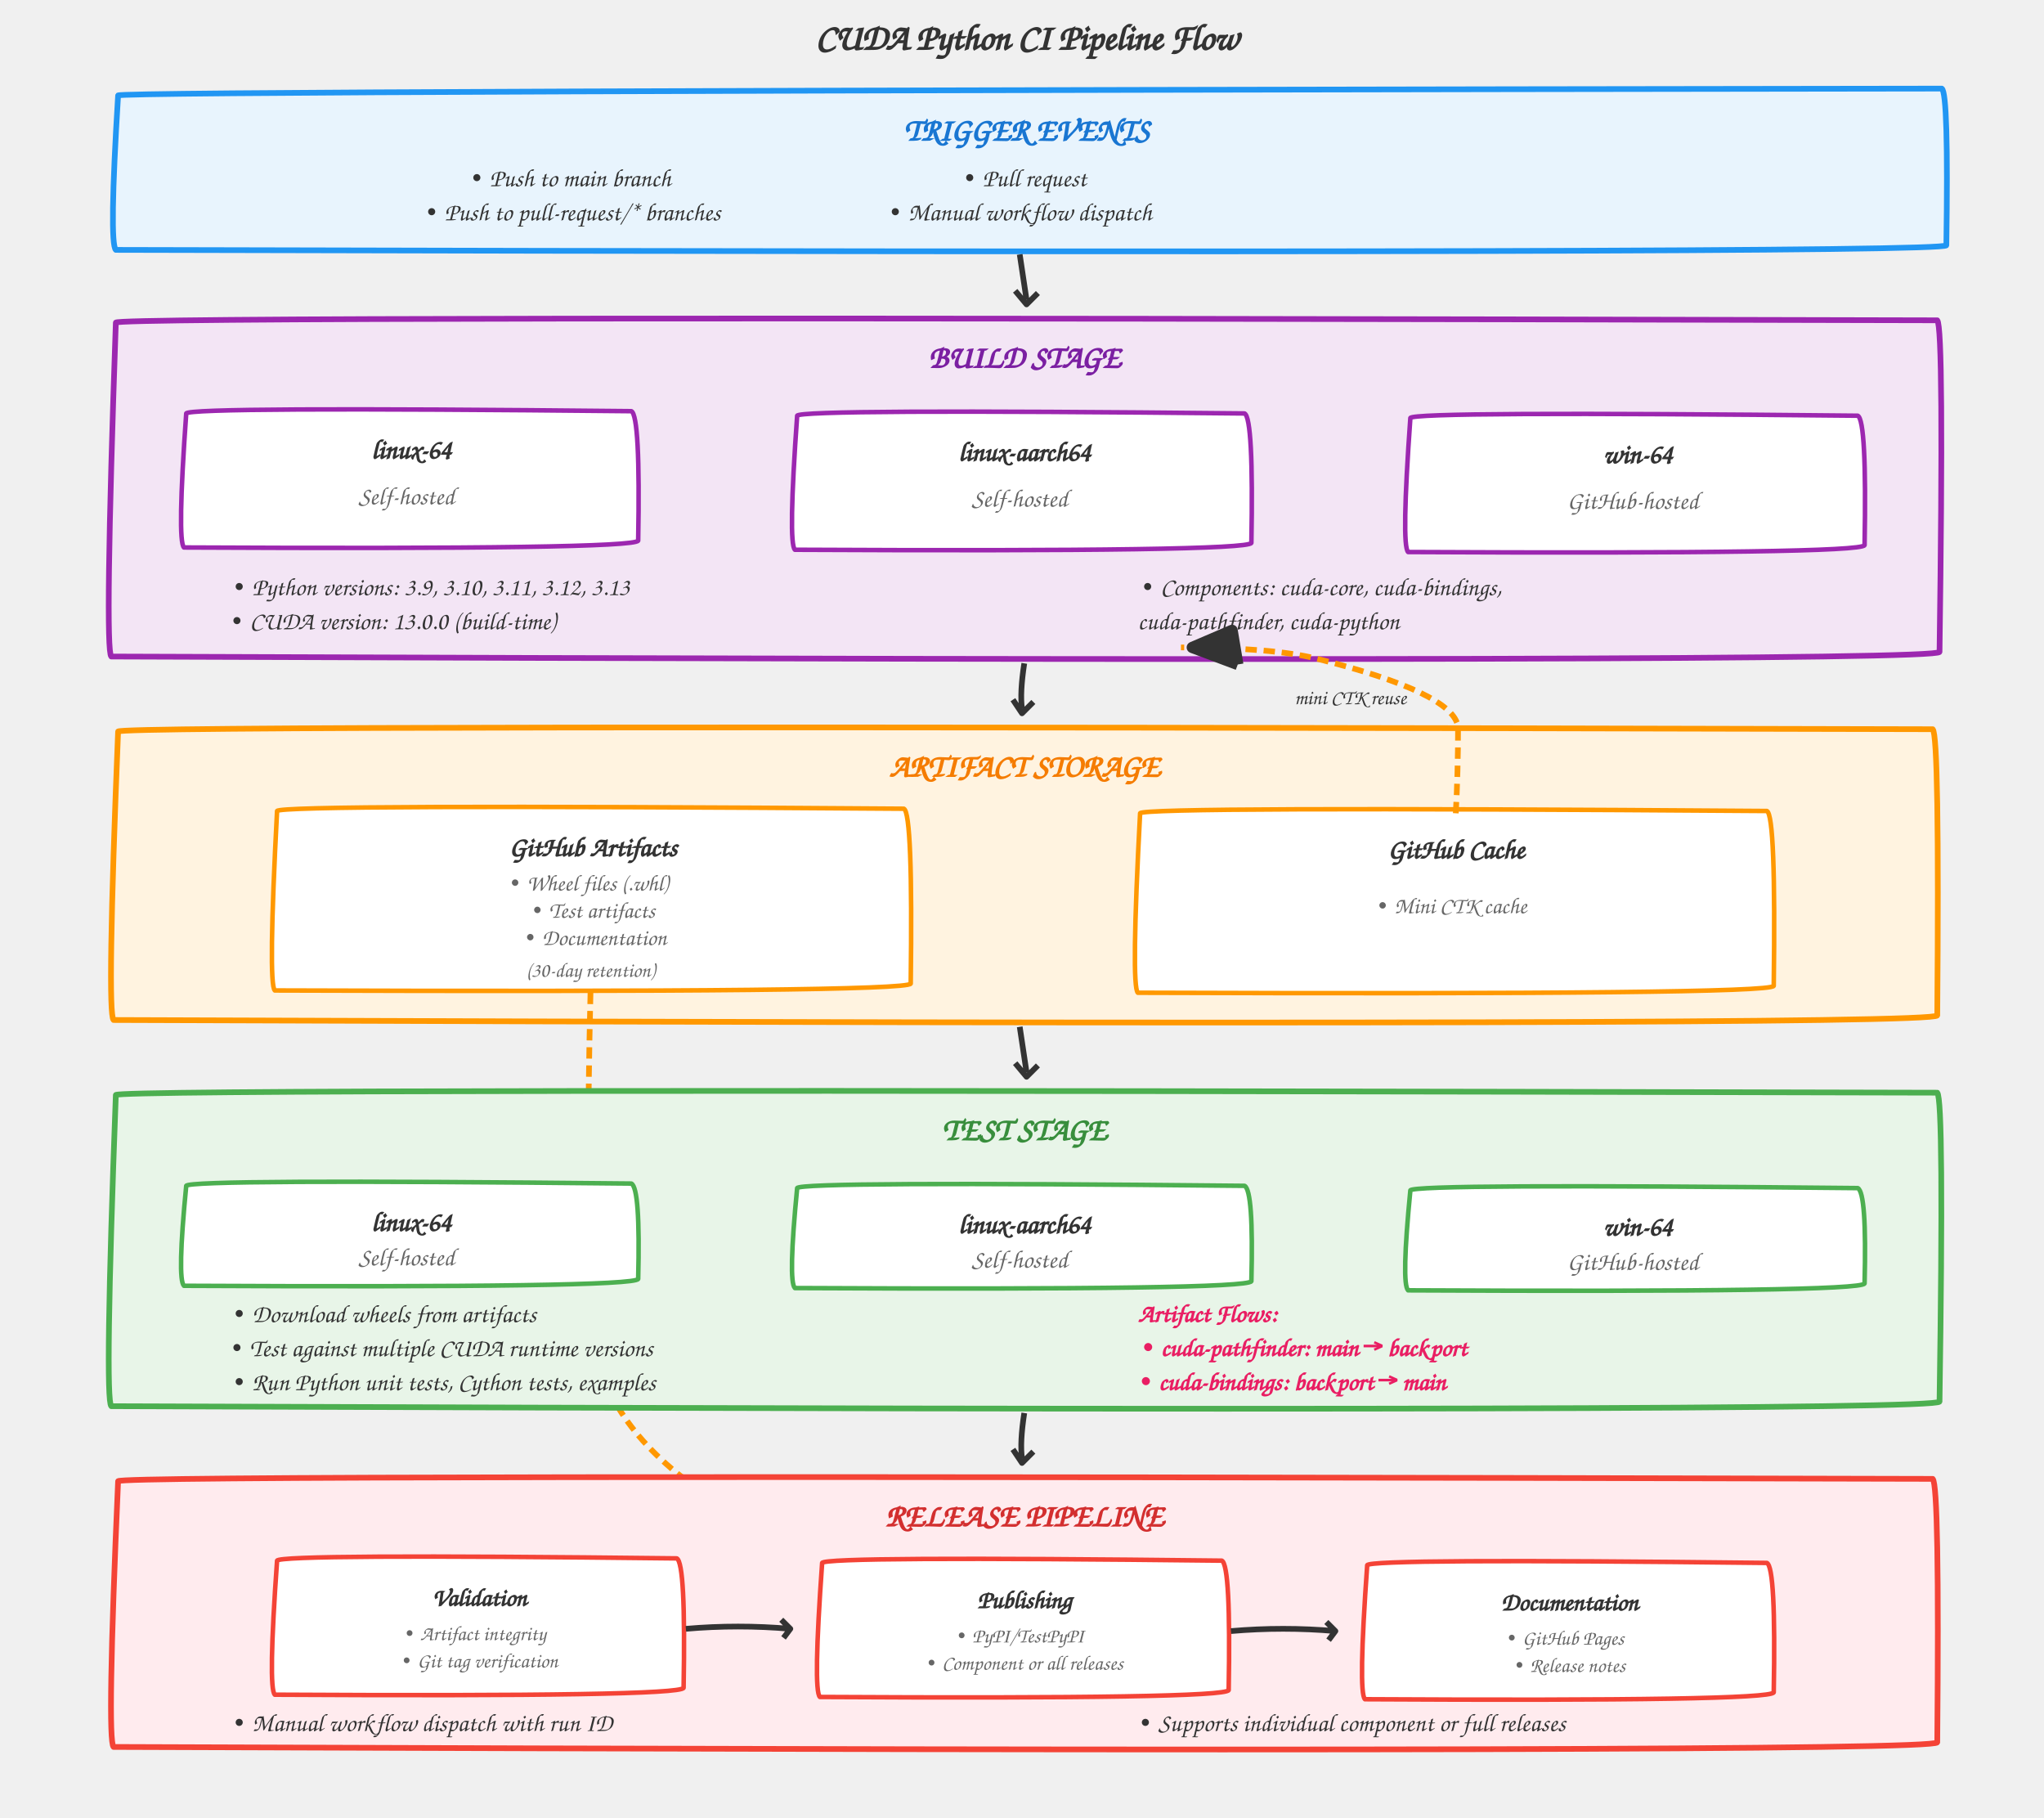
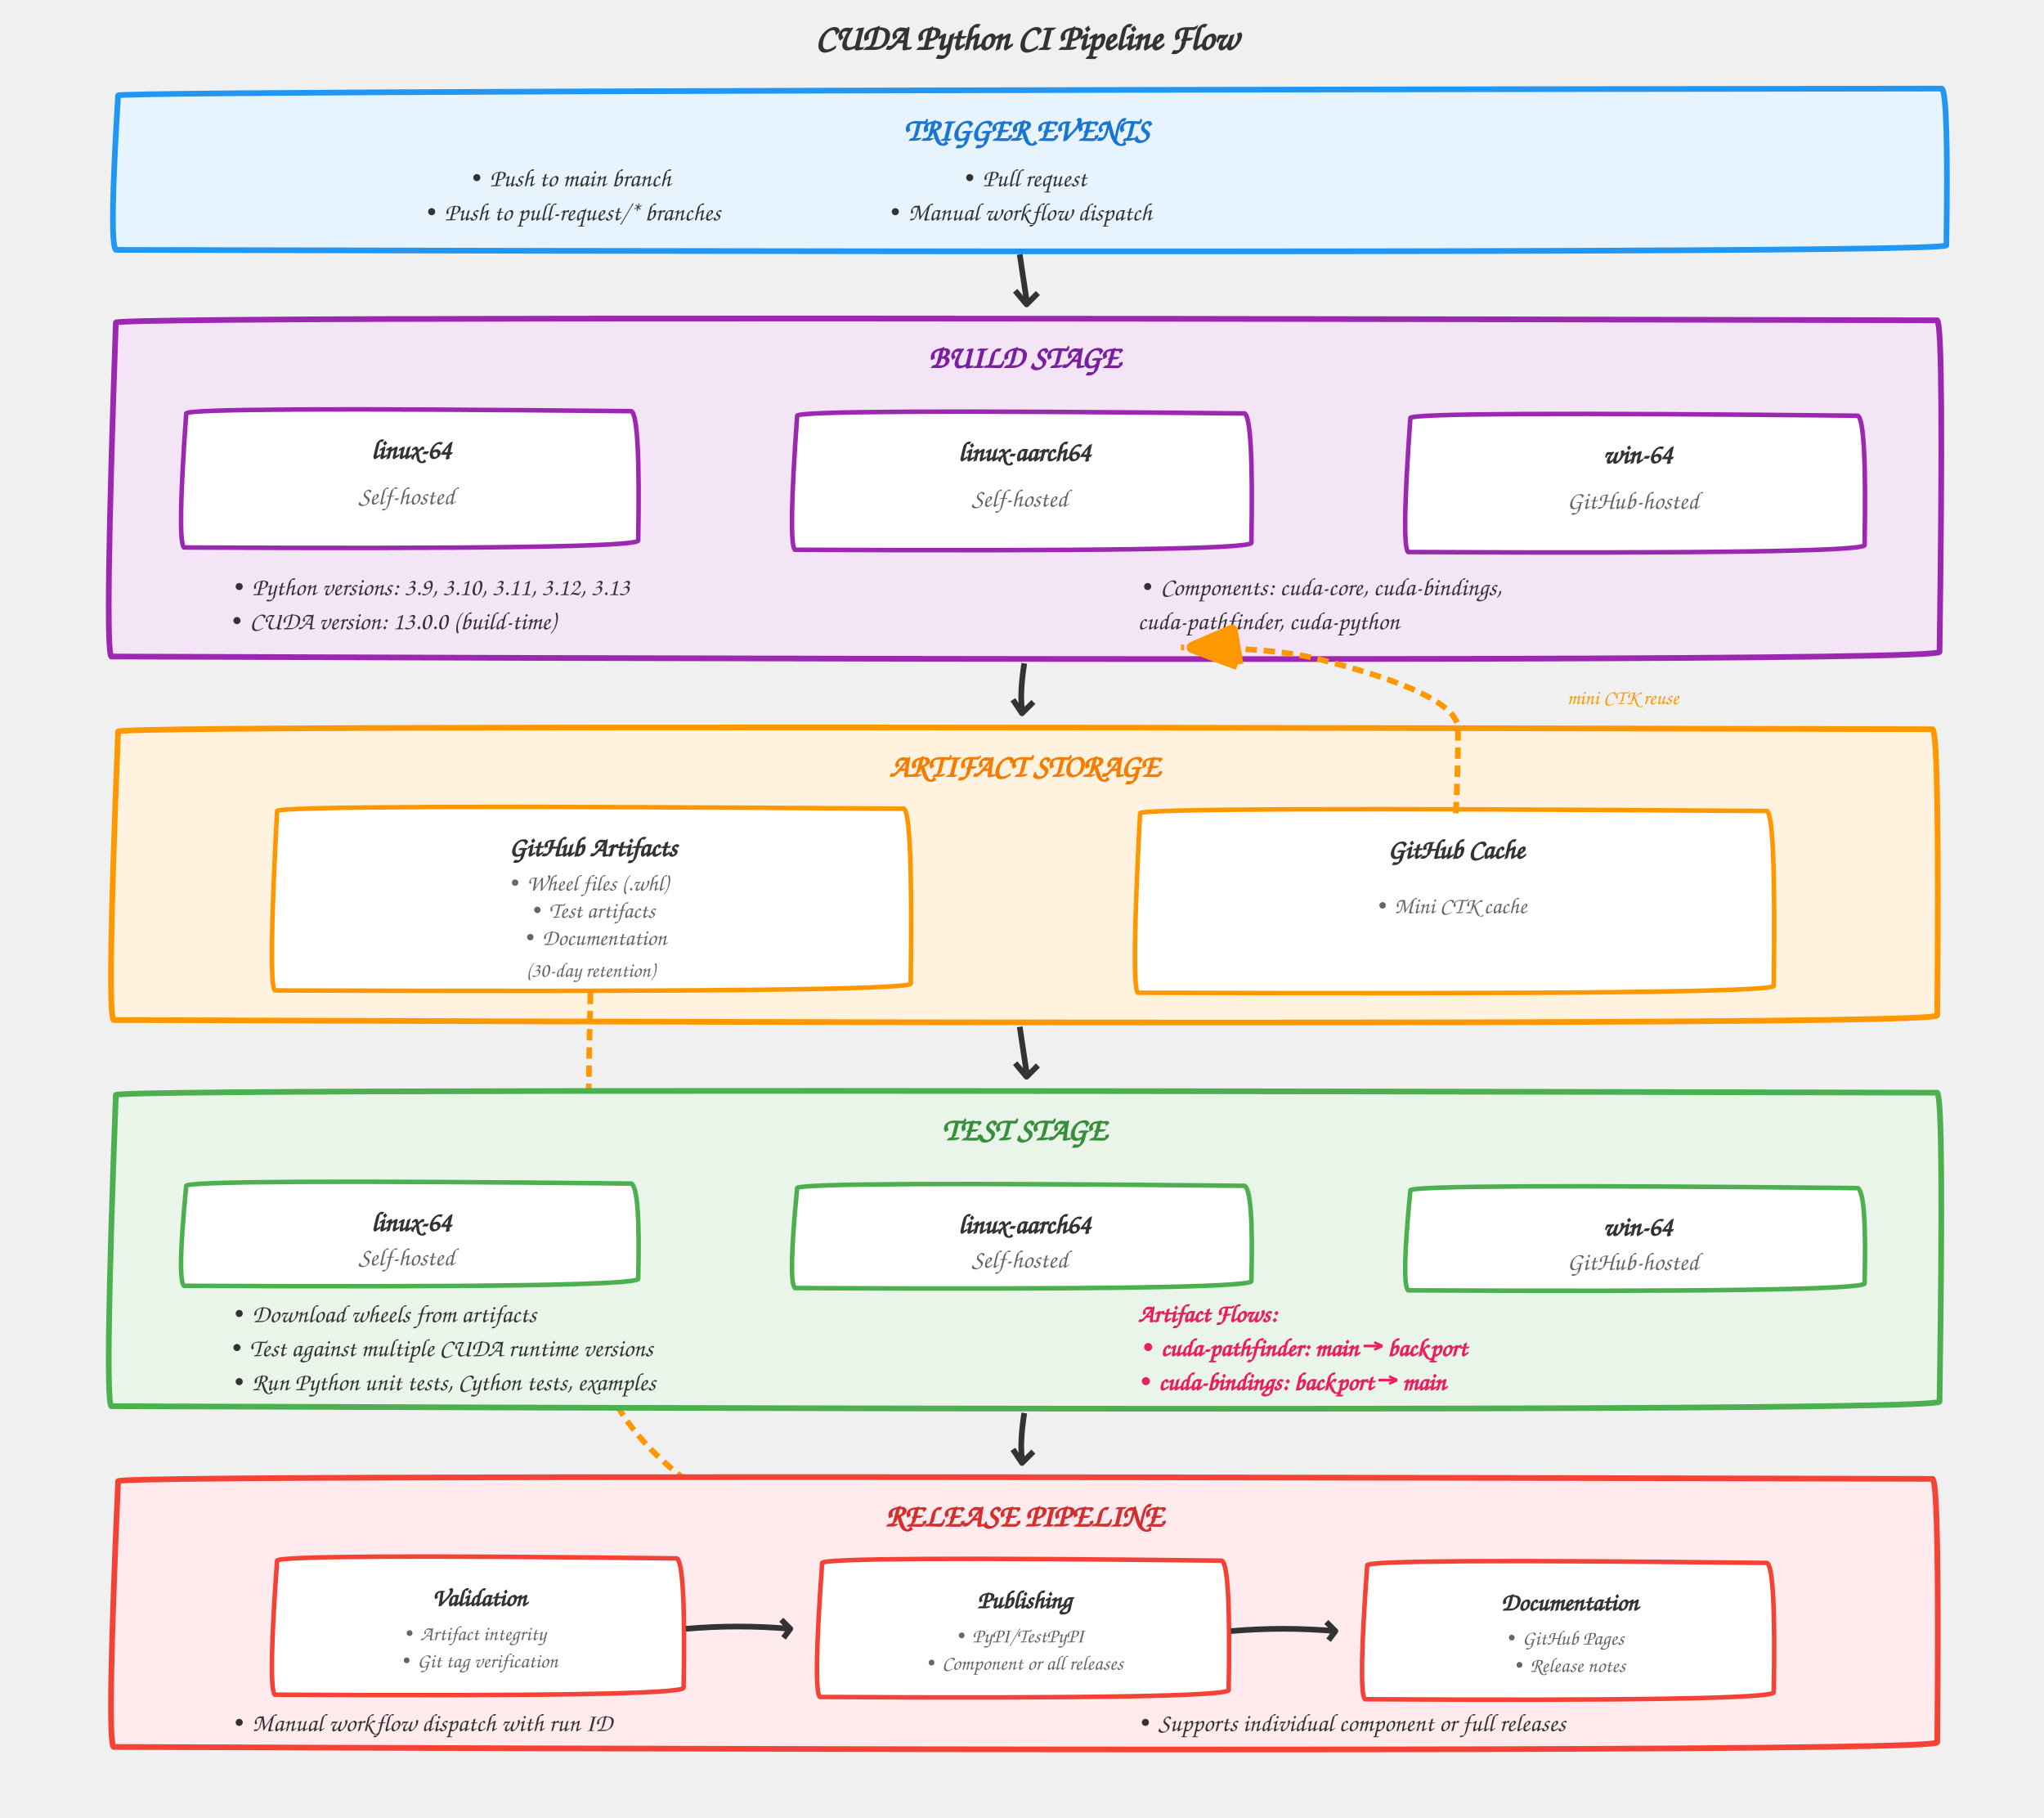
<svg xmlns="http://www.w3.org/2000/svg" viewBox="0 0 900 800" style="background-color: white;">
  <defs>
    <marker id="rougharrow" markerWidth="12" markerHeight="10" refX="11" refY="5" orient="auto">
      <path d="M1,2 L9,5 L2,8 L1,2" fill="none" stroke="#333" stroke-width="2" stroke-linejoin="round" />
    </marker>
-     <marker id="blackarrow" markerWidth="12" markerHeight="10" refX="11" refY="5" orient="auto">
-       <path d="M1,2 L9,5 L2,8 L1,2" fill="#333" stroke="#333" stroke-width="2" stroke-linejoin="round" />
+     <marker id="orangearrow" markerWidth="12" markerHeight="10" refX="11" refY="5" orient="auto">
+       <path d="M1,2 L9,5 L2,8 L1,2" fill="#FF9800" stroke="#FF9800" stroke-width="2" stroke-linejoin="round" />
    </marker>
  </defs>
  <text x="452" y="22" text-anchor="middle" font-family="Comic Sans MS, cursive, sans-serif" font-size="16" font-weight="bold" fill="#333">CUDA Python CI Pipeline Flow</text>
  <path d="M52,42 Q53,40 855,39 Q858,41 857,108 Q855,112 51,110 Q48,107 52,42 Z" fill="#e8f4fd" stroke="#2196F3" stroke-width="2.5" stroke-linejoin="round" />
  <text x="452" y="62" text-anchor="middle" font-family="Comic Sans MS, cursive, sans-serif" font-size="14" font-weight="bold" fill="#1976D2">TRIGGER EVENTS</text>
  <text x="251" y="82" text-anchor="middle" font-family="Comic Sans MS, cursive, sans-serif" font-size="11" fill="#333">• Push to main branch</text>
  <text x="451" y="82" text-anchor="middle" font-family="Comic Sans MS, cursive, sans-serif" font-size="11" fill="#333">• Pull request</text>
  <text x="252" y="97" text-anchor="middle" font-family="Comic Sans MS, cursive, sans-serif" font-size="11" fill="#333">• Push to pull-request/* branches</text>
  <text x="449" y="97" text-anchor="middle" font-family="Comic Sans MS, cursive, sans-serif" font-size="11" fill="#333">• Manual workflow dispatch</text>
  <path d="M449,112 Q451,125 452,132 M447,128 L452,134 L457,129" stroke="#333" stroke-width="2.5" fill="none" stroke-linejoin="round" />
  <path d="M51,142 Q52,139 853,141 Q856,144 854,287 Q852,292 49,289 Q46,286 51,142 Z" fill="#f3e5f5" stroke="#9C27B0" stroke-width="2.5" stroke-linejoin="round" />
  <text x="451" y="162" text-anchor="middle" font-family="Comic Sans MS, cursive, sans-serif" font-size="14" font-weight="bold" fill="#7B1FA2">BUILD STAGE</text>
  <path d="M82,182 Q83,179 278,181 Q282,183 281,238 Q279,242 81,241 Q78,238 82,182 Z" fill="white" stroke="#9C27B0" stroke-width="2" stroke-linejoin="round" />
  <text x="181" y="202" text-anchor="middle" font-family="Comic Sans MS, cursive, sans-serif" font-size="12" font-weight="bold" fill="#333">linux-64</text>
  <text x="179" y="222" text-anchor="middle" font-family="Comic Sans MS, cursive, sans-serif" font-size="11" fill="#666">Self-hosted</text>
  <path d="M351,183 Q352,180 548,182 Q552,184 551,239 Q549,243 350,242 Q347,239 351,183 Z" fill="white" stroke="#9C27B0" stroke-width="2" stroke-linejoin="round" />
  <text x="451" y="203" text-anchor="middle" font-family="Comic Sans MS, cursive, sans-serif" font-size="12" font-weight="bold" fill="#333">linux-aarch64</text>
  <text x="449" y="223" text-anchor="middle" font-family="Comic Sans MS, cursive, sans-serif" font-size="11" fill="#666">Self-hosted</text>
  <path d="M621,184 Q622,181 818,183 Q822,185 821,240 Q819,244 620,243 Q617,240 621,184 Z" fill="white" stroke="#9C27B0" stroke-width="2" stroke-linejoin="round" />
  <text x="721" y="204" text-anchor="middle" font-family="Comic Sans MS, cursive, sans-serif" font-size="12" font-weight="bold" fill="#333">win-64</text>
  <text x="719" y="224" text-anchor="middle" font-family="Comic Sans MS, cursive, sans-serif" font-size="11" fill="#666">GitHub-hosted</text>
  <text x="102" y="262" text-anchor="start" font-family="Comic Sans MS, cursive, sans-serif" font-size="11" fill="#333">• Python versions: 3.9, 3.10, 3.11, 3.12, 3.13</text>
  <text x="101" y="277" text-anchor="start" font-family="Comic Sans MS, cursive, sans-serif" font-size="11" fill="#333">• CUDA version: 13.0.0 (build-time)</text>
  <text x="502" y="262" text-anchor="start" font-family="Comic Sans MS, cursive, sans-serif" font-size="11" fill="#333">• Components: cuda-core, cuda-bindings,</text>
  <text x="501" y="277" text-anchor="start" font-family="Comic Sans MS, cursive, sans-serif" font-size="11" fill="#333">  cuda-pathfinder, cuda-python</text>
  <path d="M451,292 Q449,305 450,312 M446,308 L450,314 L455,309" stroke="#333" stroke-width="2.5" fill="none" stroke-linejoin="round" />
  <path d="M52,322 Q53,319 851,321 Q854,324 853,447 Q851,452 50,449 Q47,446 52,322 Z" fill="#fff3e0" stroke="#FF9800" stroke-width="2.5" stroke-linejoin="round" />
  <text x="451" y="342" text-anchor="middle" font-family="Comic Sans MS, cursive, sans-serif" font-size="14" font-weight="bold" fill="#F57C00">ARTIFACT STORAGE</text>
  <path d="M122,357 Q123,354 398,356 Q402,358 401,433 Q399,437 121,436 Q118,433 122,357 Z" fill="white" stroke="#FF9800" stroke-width="2" stroke-linejoin="round" />
  <text x="261" y="377" text-anchor="middle" font-family="Comic Sans MS, cursive, sans-serif" font-size="12" font-weight="bold" fill="#333">GitHub Artifacts</text>
  <text x="259" y="392" text-anchor="middle" font-family="Comic Sans MS, cursive, sans-serif" font-size="10" fill="#666">• Wheel files (.whl)</text>
  <text x="261" y="404" text-anchor="middle" font-family="Comic Sans MS, cursive, sans-serif" font-size="10" fill="#666">• Test artifacts</text>
  <text x="262" y="416" text-anchor="middle" font-family="Comic Sans MS, cursive, sans-serif" font-size="10" fill="#666">• Documentation</text>
  <text x="260" y="430" text-anchor="middle" font-family="Comic Sans MS, cursive, sans-serif" font-size="9" fill="#666">(30-day retention)</text>
  <path d="M502,358 Q503,355 778,357 Q782,359 781,434 Q779,438 501,437 Q498,434 502,358 Z" fill="white" stroke="#FF9800" stroke-width="2" stroke-linejoin="round" />
  <text x="641" y="378" text-anchor="middle" font-family="Comic Sans MS, cursive, sans-serif" font-size="12" font-weight="bold" fill="#333">GitHub Cache</text>
  <text x="639" y="402" text-anchor="middle" font-family="Comic Sans MS, cursive, sans-serif" font-size="10" fill="#666">• Mini CTK cache</text>
  <path d="M449,452 Q451,465 452,472 M447,468 L452,474 L457,469" stroke="#333" stroke-width="2.5" fill="none" stroke-linejoin="round" />
-   <path d="M641,358 Q642,340 642,320 Q640,305 580,290 Q560,285 520,285" stroke="#FF9800" stroke-width="2.5" fill="none" stroke-linejoin="round" marker-end="url(#blackarrow)" stroke-dasharray="5,3" />
-   <text x="570" y="310" font-family="Comic Sans MS, cursive, sans-serif" font-size="9" fill="#333">mini CTK reuse</text>
-   <path d="M260,437 Q258,520 260,580 Q262,620 300,650 Q340,665 380,670" stroke="#FF9800" stroke-width="2.5" fill="none" stroke-linejoin="round" marker-end="url(#blackarrow)" stroke-dasharray="5,3" />
-   <text x="320" y="570" font-family="Comic Sans MS, cursive, sans-serif" font-size="9" fill="#333">wheel fetch</text>
+   <path d="M641,358 Q642,340 642,320 Q640,305 580,290 Q560,285 520,285" stroke="#FF9800" stroke-width="2.5" fill="none" stroke-linejoin="round" marker-end="url(#orangearrow)" stroke-dasharray="5,3" />
+   <text x="690" y="310" font-family="Comic Sans MS, cursive, sans-serif" font-size="9" fill="#FF9800">mini CTK reuse</text>
+   <path d="M260,437 Q258,520 260,580 Q262,620 300,650 Q340,665 380,670" stroke="#FF9800" stroke-width="2.5" fill="none" stroke-linejoin="round" marker-end="url(#orangearrow)" stroke-dasharray="5,3" />
+   <text x="320" y="570" font-family="Comic Sans MS, cursive, sans-serif" font-size="9" fill="#FF9800">wheel fetch</text>
  <path d="M51,482 Q52,479 853,481 Q856,484 854,617 Q852,622 49,619 Q46,616 51,482 Z" fill="#e8f5e8" stroke="#4CAF50" stroke-width="2.5" stroke-linejoin="round" />
  <text x="451" y="502" text-anchor="middle" font-family="Comic Sans MS, cursive, sans-serif" font-size="14" font-weight="bold" fill="#388E3C">TEST STAGE</text>
  <path d="M82,522 Q83,519 278,521 Q282,523 281,563 Q279,567 81,566 Q78,563 82,522 Z" fill="white" stroke="#4CAF50" stroke-width="2" stroke-linejoin="round" />
  <text x="181" y="542" text-anchor="middle" font-family="Comic Sans MS, cursive, sans-serif" font-size="12" font-weight="bold" fill="#333">linux-64</text>
  <text x="179" y="557" text-anchor="middle" font-family="Comic Sans MS, cursive, sans-serif" font-size="11" fill="#666">Self-hosted</text>
  <path d="M351,523 Q352,520 548,522 Q552,524 551,564 Q549,568 350,567 Q347,564 351,523 Z" fill="white" stroke="#4CAF50" stroke-width="2" stroke-linejoin="round" />
  <text x="451" y="543" text-anchor="middle" font-family="Comic Sans MS, cursive, sans-serif" font-size="12" font-weight="bold" fill="#333">linux-aarch64</text>
  <text x="449" y="558" text-anchor="middle" font-family="Comic Sans MS, cursive, sans-serif" font-size="11" fill="#666">Self-hosted</text>
  <path d="M621,524 Q622,521 818,523 Q822,525 821,565 Q819,569 620,568 Q617,565 621,524 Z" fill="white" stroke="#4CAF50" stroke-width="2" stroke-linejoin="round" />
  <text x="721" y="544" text-anchor="middle" font-family="Comic Sans MS, cursive, sans-serif" font-size="12" font-weight="bold" fill="#333">win-64</text>
  <text x="719" y="559" text-anchor="middle" font-family="Comic Sans MS, cursive, sans-serif" font-size="11" fill="#666">GitHub-hosted</text>
  <text x="102" y="582" text-anchor="start" font-family="Comic Sans MS, cursive, sans-serif" font-size="11" fill="#333">• Download wheels from artifacts</text>
  <text x="101" y="597" text-anchor="start" font-family="Comic Sans MS, cursive, sans-serif" font-size="11" fill="#333">• Test against multiple CUDA runtime versions</text>
  <text x="102" y="612" text-anchor="start" font-family="Comic Sans MS, cursive, sans-serif" font-size="11" fill="#333">• Run Python unit tests, Cython tests, examples</text>
  <text x="501" y="582" text-anchor="start" font-family="Comic Sans MS, cursive, sans-serif" font-size="11" fill="#E91E63" font-weight="bold">Artifact Flows:</text>
  <text x="502" y="597" text-anchor="start" font-family="Comic Sans MS, cursive, sans-serif" font-size="11" fill="#E91E63" font-weight="bold">• cuda-pathfinder: main → backport</text>
  <text x="501" y="612" text-anchor="start" font-family="Comic Sans MS, cursive, sans-serif" font-size="11" fill="#E91E63" font-weight="bold">• cuda-bindings: backport → main</text>
  <path d="M451,622 Q449,635 450,642 M446,638 L450,644 L455,639" stroke="#333" stroke-width="2.5" fill="none" stroke-linejoin="round" />
  <path d="M52,652 Q53,649 851,651 Q854,654 853,767 Q851,772 50,769 Q47,766 52,652 Z" fill="#ffebee" stroke="#f44336" stroke-width="2.5" stroke-linejoin="round" />
  <text x="451" y="672" text-anchor="middle" font-family="Comic Sans MS, cursive, sans-serif" font-size="14" font-weight="bold" fill="#D32F2F">RELEASE PIPELINE</text>
  <path d="M122,687 Q123,684 298,686 Q302,688 301,743 Q299,747 121,746 Q118,743 122,687 Z" fill="white" stroke="#f44336" stroke-width="2" stroke-linejoin="round" />
  <text x="211" y="707" text-anchor="middle" font-family="Comic Sans MS, cursive, sans-serif" font-size="11" font-weight="bold" fill="#333">Validation</text>
  <text x="209" y="722" text-anchor="middle" font-family="Comic Sans MS, cursive, sans-serif" font-size="9" fill="#666">• Artifact integrity</text>
  <text x="211" y="734" text-anchor="middle" font-family="Comic Sans MS, cursive, sans-serif" font-size="9" fill="#666">• Git tag verification</text>
  <path d="M302,717 Q325,715 348,717 M344,713 L348,717 L345,721" stroke="#333" stroke-width="2.5" fill="none" stroke-linejoin="round" />
  <path d="M362,688 Q363,685 538,687 Q542,689 541,744 Q539,748 361,747 Q358,744 362,688 Z" fill="white" stroke="#f44336" stroke-width="2" stroke-linejoin="round" />
  <text x="451" y="708" text-anchor="middle" font-family="Comic Sans MS, cursive, sans-serif" font-size="11" font-weight="bold" fill="#333">Publishing</text>
  <text x="449" y="723" text-anchor="middle" font-family="Comic Sans MS, cursive, sans-serif" font-size="9" fill="#666">• PyPI/TestPyPI</text>
  <text x="451" y="735" text-anchor="middle" font-family="Comic Sans MS, cursive, sans-serif" font-size="9" fill="#666">• Component or all releases</text>
  <path d="M542,718 Q565,716 588,718 M584,714 L588,718 L585,722" stroke="#333" stroke-width="2.5" fill="none" stroke-linejoin="round" />
  <path d="M602,689 Q603,686 778,688 Q782,690 781,745 Q779,749 601,748 Q598,745 602,689 Z" fill="white" stroke="#f44336" stroke-width="2" stroke-linejoin="round" />
  <text x="691" y="709" text-anchor="middle" font-family="Comic Sans MS, cursive, sans-serif" font-size="11" font-weight="bold" fill="#333">Documentation</text>
  <text x="689" y="724" text-anchor="middle" font-family="Comic Sans MS, cursive, sans-serif" font-size="9" fill="#666">• GitHub Pages</text>
  <text x="691" y="736" text-anchor="middle" font-family="Comic Sans MS, cursive, sans-serif" font-size="9" fill="#666">• Release notes</text>
  <text x="102" y="762" text-anchor="start" font-family="Comic Sans MS, cursive, sans-serif" font-size="11" fill="#333">• Manual workflow dispatch with run ID</text>
  <text x="501" y="762" text-anchor="start" font-family="Comic Sans MS, cursive, sans-serif" font-size="11" fill="#333">• Supports individual component or full releases</text>
</svg>
